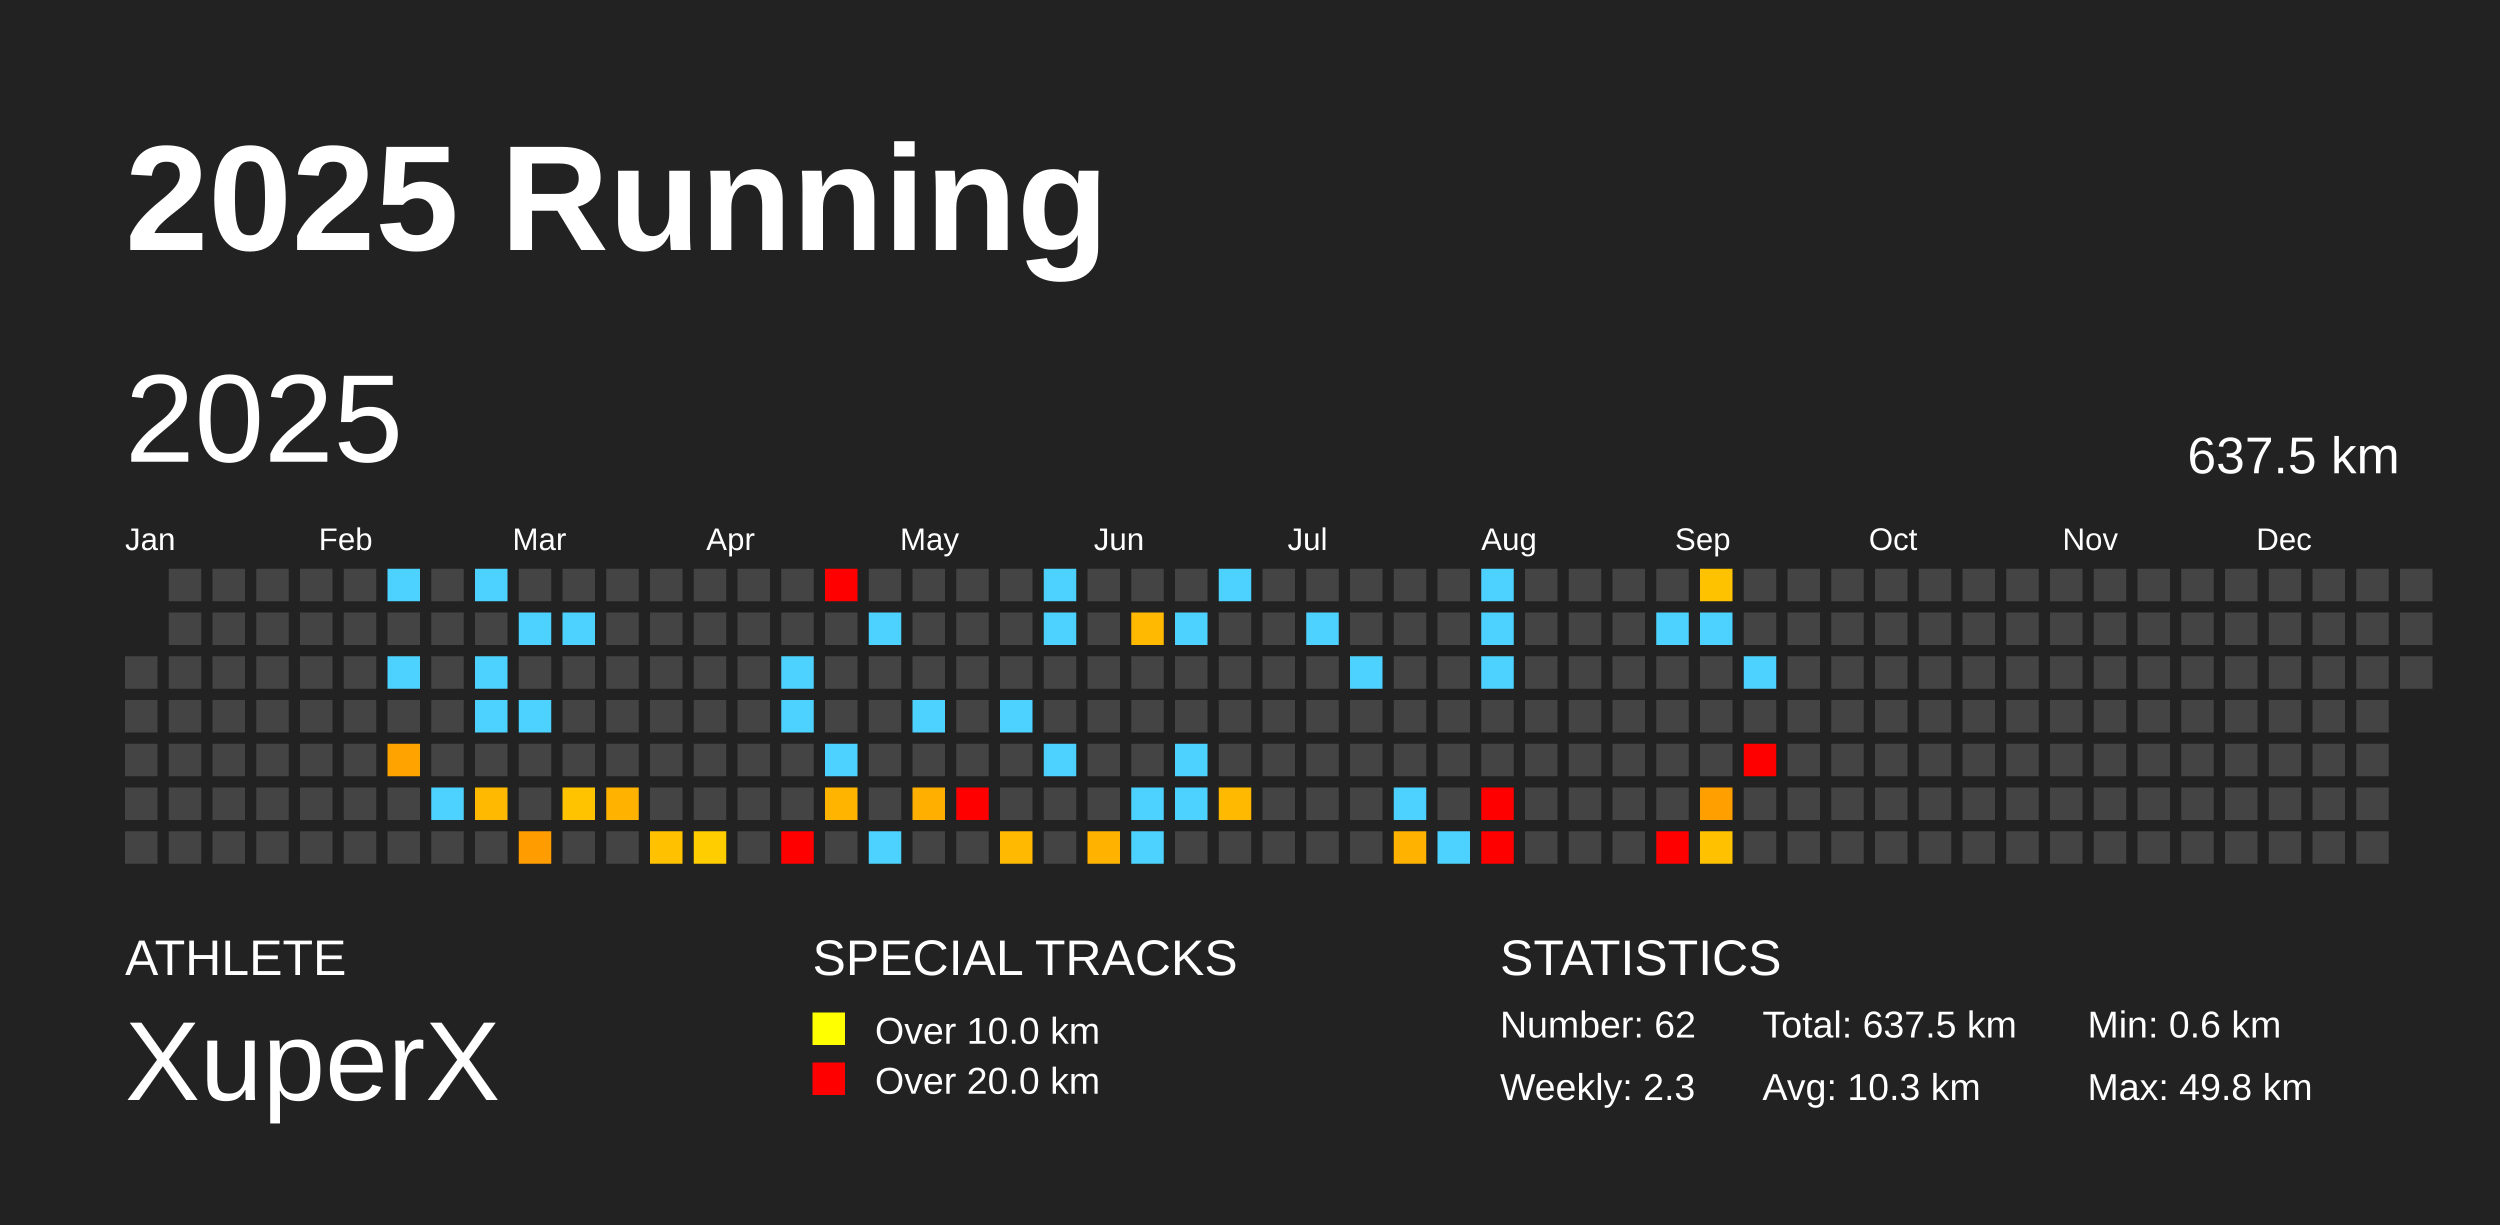
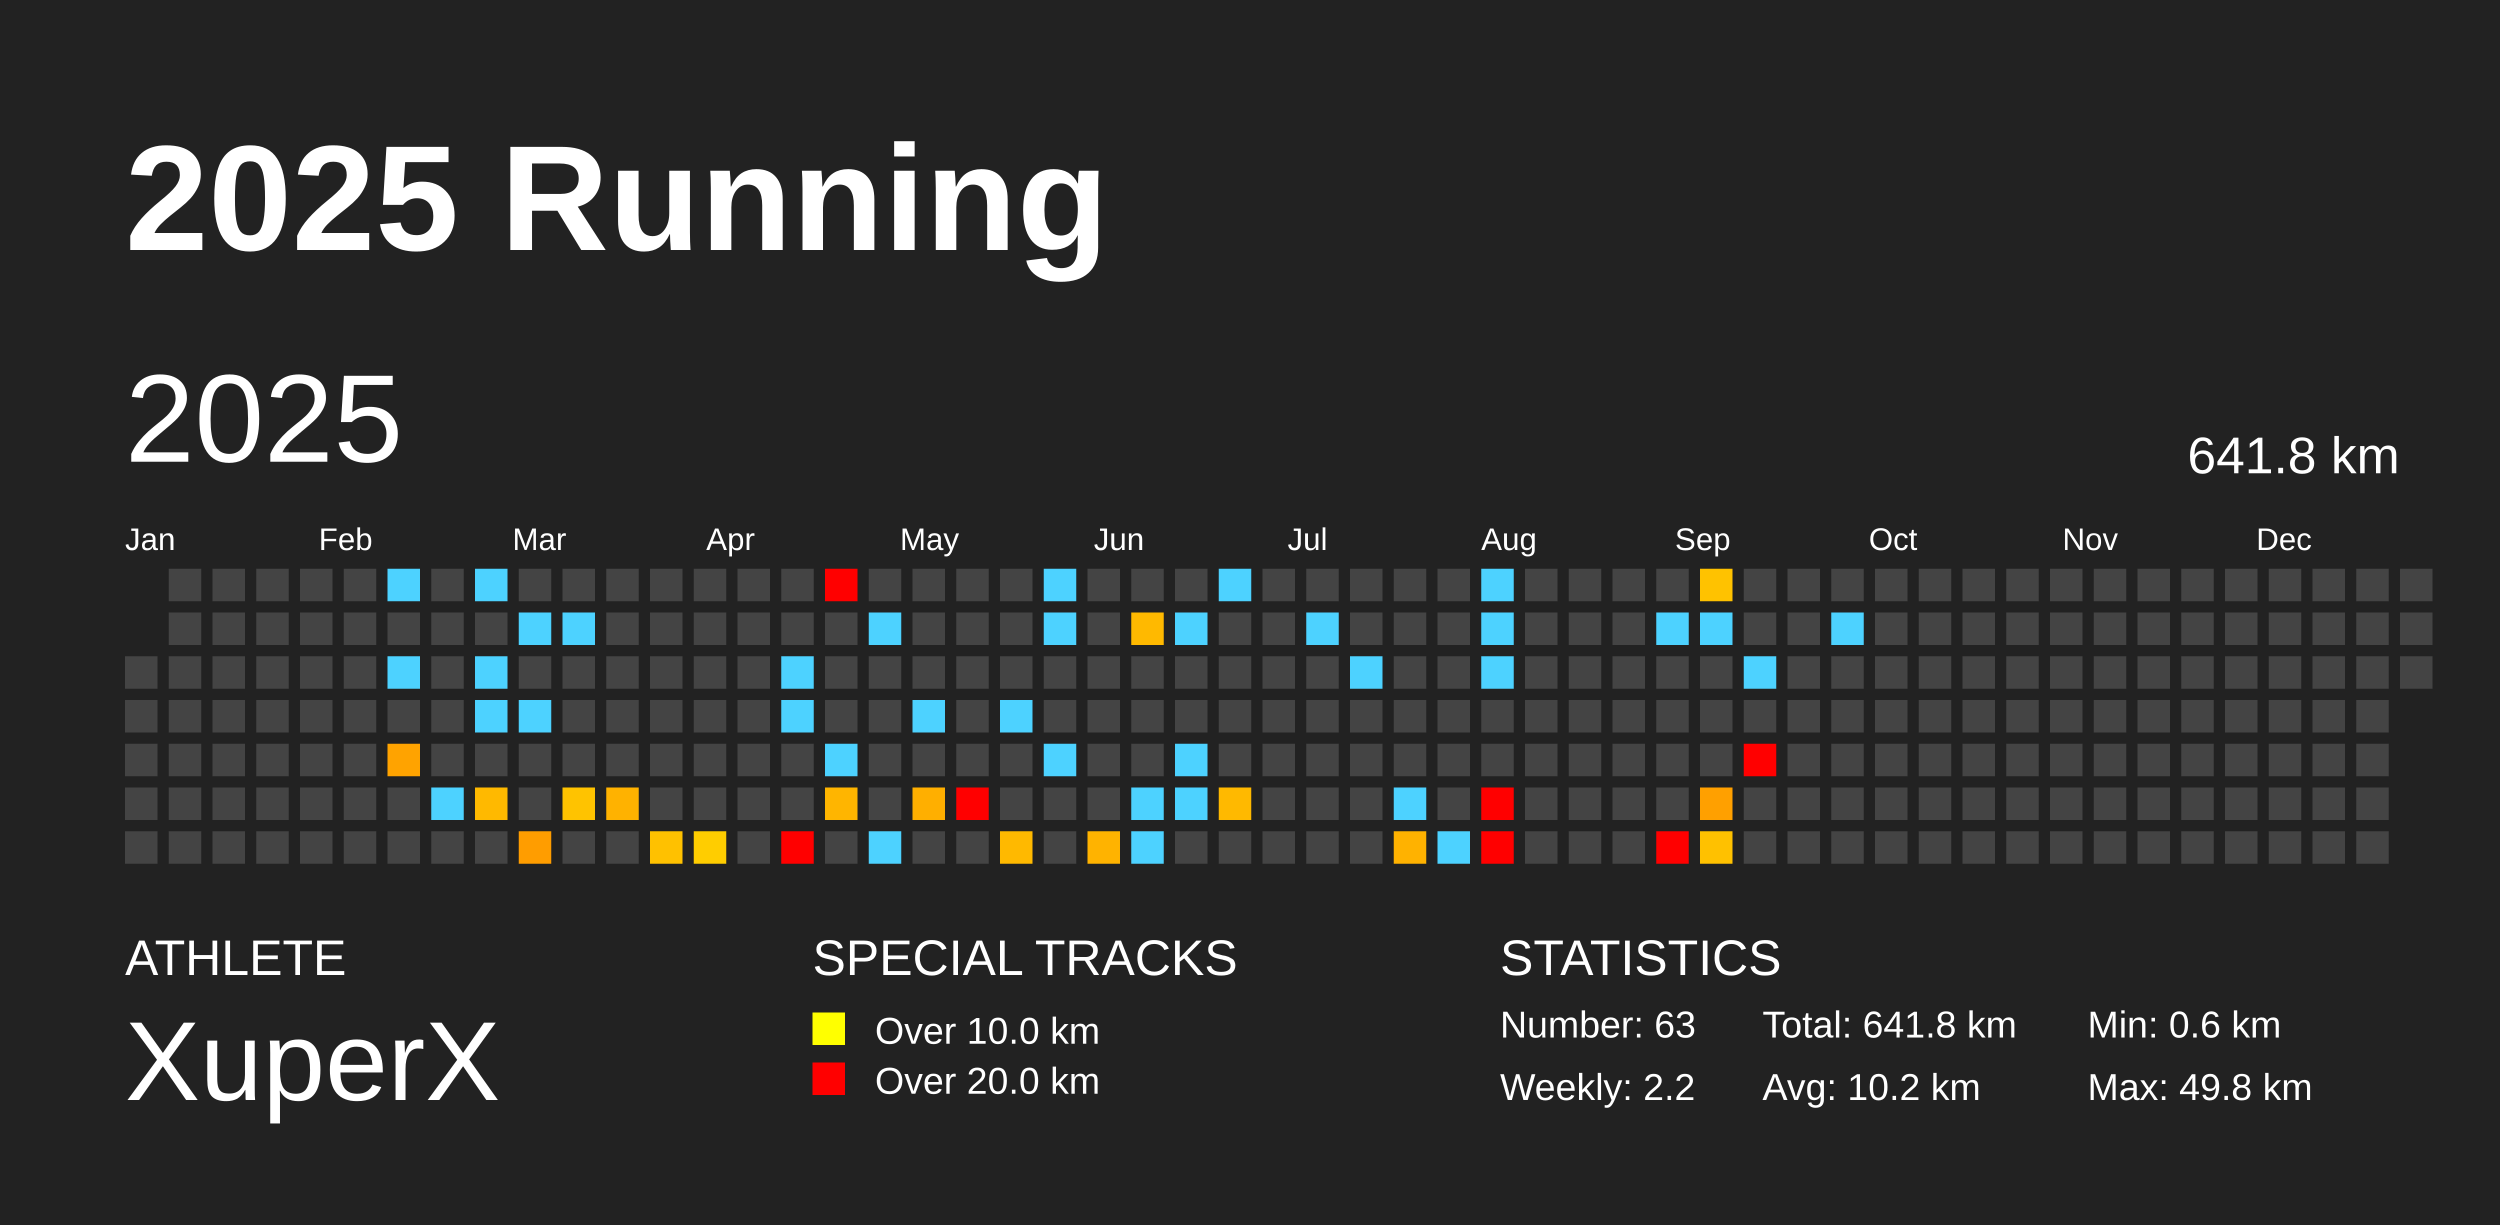
<svg xmlns="http://www.w3.org/2000/svg" baseProfile="full" height="98mm" version="1.1" viewBox="0,0,200,98" width="200mm">
  <defs />
  <rect fill="#222222" height="98" width="200" x="0" y="0" />
  <text fill="#FFFFFF" style="font-size:12px; font-family:Arial; font-weight:bold;" x="10" y="20">2025 Running</text>
  <text fill="#FFFFFF" style="font-size:4px; font-family:Arial" x="10" y="78">ATHLETE</text>
  <text fill="#FFFFFF" style="font-size:9px; font-family:Arial" x="10" y="88">XuperX</text>
  <text fill="#FFFFFF" style="font-size:4px; font-family:Arial" x="65" y="78">SPECIAL TRACKS</text>
  <rect fill="yellow" height="2.6" width="2.6" x="65" y="81" />
  <text fill="#FFFFFF" style="font-size:3px; font-family:Arial" x="70" y="83.5">Over 10.0 km</text>
  <rect fill="red" height="2.6" width="2.6" x="65" y="85" />
  <text fill="#FFFFFF" style="font-size:3px; font-family:Arial" x="70" y="87.5">Over 20.0 km</text>
  <text fill="#FFFFFF" style="font-size:4px; font-family:Arial" x="120" y="78">STATISTICS</text>
-   <text fill="#FFFFFF" style="font-size:3px; font-family:Arial" x="120" y="83">Number: 62</text>
-   <text fill="#FFFFFF" style="font-size:3px; font-family:Arial" x="120" y="88">Weekly: 2.3</text>
-   <text fill="#FFFFFF" style="font-size:3px; font-family:Arial" x="141" y="83">Total: 637.5 km</text>
-   <text fill="#FFFFFF" style="font-size:3px; font-family:Arial" x="141" y="88">Avg: 10.3 km</text>
+   <text fill="#FFFFFF" style="font-size:3px; font-family:Arial" x="120" y="83">Number: 63</text>
+   <text fill="#FFFFFF" style="font-size:3px; font-family:Arial" x="120" y="88">Weekly: 2.2</text>
+   <text fill="#FFFFFF" style="font-size:3px; font-family:Arial" x="141" y="83">Total: 641.8 km</text>
+   <text fill="#FFFFFF" style="font-size:3px; font-family:Arial" x="141" y="88">Avg: 10.2 km</text>
  <text fill="#FFFFFF" style="font-size:3px; font-family:Arial" x="167" y="83">Min: 0.6 km</text>
  <text fill="#FFFFFF" style="font-size:3px; font-family:Arial" x="167" y="88">Max: 49.8 km</text>
  <text dominant-baseline="hanging" fill="#FFFFFF" style="font-size:10.0px; font-family:Arial;" x="10" y="30">2025</text>
-   <text dominant-baseline="hanging" fill="#FFFFFF" style="font-size:4.125px; font-family:Arial;" x="175" y="35">637.5 km</text>
+   <text dominant-baseline="hanging" fill="#FFFFFF" style="font-size:4.125px; font-family:Arial;" x="175" y="35">641.8 km</text>
  <text fill="#FFFFFF" style="font-size:2.5px; font-family:Arial" x="10.0" y="44">Jan</text>
  <text fill="#FFFFFF" style="font-size:2.5px; font-family:Arial" x="25.5" y="44">Feb</text>
  <text fill="#FFFFFF" style="font-size:2.5px; font-family:Arial" x="41.0" y="44">Mar</text>
  <text fill="#FFFFFF" style="font-size:2.5px; font-family:Arial" x="56.5" y="44">Apr</text>
  <text fill="#FFFFFF" style="font-size:2.5px; font-family:Arial" x="72.0" y="44">May</text>
  <text fill="#FFFFFF" style="font-size:2.5px; font-family:Arial" x="87.5" y="44">Jun</text>
  <text fill="#FFFFFF" style="font-size:2.5px; font-family:Arial" x="103.0" y="44">Jul</text>
  <text fill="#FFFFFF" style="font-size:2.5px; font-family:Arial" x="118.5" y="44">Aug</text>
  <text fill="#FFFFFF" style="font-size:2.5px; font-family:Arial" x="134.0" y="44">Sep</text>
  <text fill="#FFFFFF" style="font-size:2.5px; font-family:Arial" x="149.5" y="44">Oct</text>
  <text fill="#FFFFFF" style="font-size:2.5px; font-family:Arial" x="165.0" y="44">Nov</text>
  <text fill="#FFFFFF" style="font-size:2.5px; font-family:Arial" x="180.5" y="44">Dec</text>
  <rect fill="#444444" height="2.6" width="2.6" x="10.0" y="52.5" />
  <rect fill="#444444" height="2.6" width="2.6" x="10.0" y="56.0" />
  <rect fill="#444444" height="2.6" width="2.6" x="10.0" y="59.5" />
  <rect fill="#444444" height="2.6" width="2.6" x="10.0" y="63.0" />
  <rect fill="#444444" height="2.6" width="2.6" x="10.0" y="66.5" />
  <rect fill="#444444" height="2.6" width="2.6" x="13.5" y="45.5" />
  <rect fill="#444444" height="2.6" width="2.6" x="13.5" y="49.0" />
  <rect fill="#444444" height="2.6" width="2.6" x="13.5" y="52.5" />
  <rect fill="#444444" height="2.6" width="2.6" x="13.5" y="56.0" />
  <rect fill="#444444" height="2.6" width="2.6" x="13.5" y="59.5" />
  <rect fill="#444444" height="2.6" width="2.6" x="13.5" y="63.0" />
  <rect fill="#444444" height="2.6" width="2.6" x="13.5" y="66.5" />
  <rect fill="#444444" height="2.6" width="2.6" x="17.0" y="45.5" />
  <rect fill="#444444" height="2.6" width="2.6" x="17.0" y="49.0" />
  <rect fill="#444444" height="2.6" width="2.6" x="17.0" y="52.5" />
  <rect fill="#444444" height="2.6" width="2.6" x="17.0" y="56.0" />
  <rect fill="#444444" height="2.6" width="2.6" x="17.0" y="59.5" />
  <rect fill="#444444" height="2.6" width="2.6" x="17.0" y="63.0" />
  <rect fill="#444444" height="2.6" width="2.6" x="17.0" y="66.5" />
  <rect fill="#444444" height="2.6" width="2.6" x="20.5" y="45.5" />
  <rect fill="#444444" height="2.6" width="2.6" x="20.5" y="49.0" />
  <rect fill="#444444" height="2.6" width="2.6" x="20.5" y="52.5" />
  <rect fill="#444444" height="2.6" width="2.6" x="20.5" y="56.0" />
  <rect fill="#444444" height="2.6" width="2.6" x="20.5" y="59.5" />
  <rect fill="#444444" height="2.6" width="2.6" x="20.5" y="63.0" />
  <rect fill="#444444" height="2.6" width="2.6" x="20.5" y="66.5" />
  <rect fill="#444444" height="2.6" width="2.6" x="24.0" y="45.5" />
  <rect fill="#444444" height="2.6" width="2.6" x="24.0" y="49.0" />
  <rect fill="#444444" height="2.6" width="2.6" x="24.0" y="52.5" />
  <rect fill="#444444" height="2.6" width="2.6" x="24.0" y="56.0" />
  <rect fill="#444444" height="2.6" width="2.6" x="24.0" y="59.5" />
  <rect fill="#444444" height="2.6" width="2.6" x="24.0" y="63.0" />
  <rect fill="#444444" height="2.6" width="2.6" x="24.0" y="66.5" />
  <rect fill="#444444" height="2.6" width="2.6" x="27.5" y="45.5" />
  <rect fill="#444444" height="2.6" width="2.6" x="27.5" y="49.0" />
  <rect fill="#444444" height="2.6" width="2.6" x="27.5" y="52.5" />
  <rect fill="#444444" height="2.6" width="2.6" x="27.5" y="56.0" />
  <rect fill="#444444" height="2.6" width="2.6" x="27.5" y="59.5" />
  <rect fill="#444444" height="2.6" width="2.6" x="27.5" y="63.0" />
  <rect fill="#444444" height="2.6" width="2.6" x="27.5" y="66.5" />
  <rect fill="#4dd2ff" height="2.6" width="2.6" x="31.0" y="45.5" />
  <rect fill="#444444" height="2.6" width="2.6" x="31.0" y="49.0" />
  <rect fill="#4dd2ff" height="2.6" width="2.6" x="31.0" y="52.5" />
  <rect fill="#444444" height="2.6" width="2.6" x="31.0" y="56.0" />
  <rect fill="#ffa300" height="2.6" width="2.6" x="31.0" y="59.5" />
  <rect fill="#444444" height="2.6" width="2.6" x="31.0" y="63.0" />
  <rect fill="#444444" height="2.6" width="2.6" x="31.0" y="66.5" />
  <rect fill="#444444" height="2.6" width="2.6" x="34.5" y="45.5" />
  <rect fill="#444444" height="2.6" width="2.6" x="34.5" y="49.0" />
  <rect fill="#444444" height="2.6" width="2.6" x="34.5" y="52.5" />
  <rect fill="#444444" height="2.6" width="2.6" x="34.5" y="56.0" />
  <rect fill="#444444" height="2.6" width="2.6" x="34.5" y="59.5" />
  <rect fill="#4dd2ff" height="2.6" width="2.6" x="34.5" y="63.0" />
  <rect fill="#444444" height="2.6" width="2.6" x="34.5" y="66.5" />
  <rect fill="#4dd2ff" height="2.6" width="2.6" x="38.0" y="45.5" />
  <rect fill="#444444" height="2.6" width="2.6" x="38.0" y="49.0" />
  <rect fill="#4dd2ff" height="2.6" width="2.6" x="38.0" y="52.5" />
  <rect fill="#4dd2ff" height="2.6" width="2.6" x="38.0" y="56.0" />
  <rect fill="#444444" height="2.6" width="2.6" x="38.0" y="59.5" />
  <rect fill="#ffb900" height="2.6" width="2.6" x="38.0" y="63.0" />
  <rect fill="#444444" height="2.6" width="2.6" x="38.0" y="66.5" />
  <rect fill="#444444" height="2.6" width="2.6" x="41.5" y="45.5" />
  <rect fill="#4dd2ff" height="2.6" width="2.6" x="41.5" y="49.0" />
  <rect fill="#444444" height="2.6" width="2.6" x="41.5" y="52.5" />
  <rect fill="#4dd2ff" height="2.6" width="2.6" x="41.5" y="56.0" />
  <rect fill="#444444" height="2.6" width="2.6" x="41.5" y="59.5" />
  <rect fill="#444444" height="2.6" width="2.6" x="41.5" y="63.0" />
  <rect fill="#ff9d00" height="2.6" width="2.6" x="41.5" y="66.5" />
  <rect fill="#444444" height="2.6" width="2.6" x="45.0" y="45.5" />
  <rect fill="#4dd2ff" height="2.6" width="2.6" x="45.0" y="49.0" />
  <rect fill="#444444" height="2.6" width="2.6" x="45.0" y="52.5" />
  <rect fill="#444444" height="2.6" width="2.6" x="45.0" y="56.0" />
  <rect fill="#444444" height="2.6" width="2.6" x="45.0" y="59.5" />
  <rect fill="#ffc300" height="2.6" width="2.6" x="45.0" y="63.0" />
  <rect fill="#444444" height="2.6" width="2.6" x="45.0" y="66.5" />
  <rect fill="#444444" height="2.6" width="2.6" x="48.5" y="45.5" />
  <rect fill="#444444" height="2.6" width="2.6" x="48.5" y="49.0" />
  <rect fill="#444444" height="2.6" width="2.6" x="48.5" y="52.5" />
  <rect fill="#444444" height="2.6" width="2.6" x="48.5" y="56.0" />
  <rect fill="#444444" height="2.6" width="2.6" x="48.5" y="59.5" />
  <rect fill="#ffb200" height="2.6" width="2.6" x="48.5" y="63.0" />
  <rect fill="#444444" height="2.6" width="2.6" x="48.5" y="66.5" />
  <rect fill="#444444" height="2.6" width="2.6" x="52.0" y="45.5" />
  <rect fill="#444444" height="2.6" width="2.6" x="52.0" y="49.0" />
  <rect fill="#444444" height="2.6" width="2.6" x="52.0" y="52.5" />
  <rect fill="#444444" height="2.6" width="2.6" x="52.0" y="56.0" />
  <rect fill="#444444" height="2.6" width="2.6" x="52.0" y="59.5" />
  <rect fill="#444444" height="2.6" width="2.6" x="52.0" y="63.0" />
  <rect fill="#ffc100" height="2.6" width="2.6" x="52.0" y="66.5" />
  <rect fill="#444444" height="2.6" width="2.6" x="55.5" y="45.5" />
  <rect fill="#444444" height="2.6" width="2.6" x="55.5" y="49.0" />
  <rect fill="#444444" height="2.6" width="2.6" x="55.5" y="52.5" />
  <rect fill="#444444" height="2.6" width="2.6" x="55.5" y="56.0" />
  <rect fill="#444444" height="2.6" width="2.6" x="55.5" y="59.5" />
  <rect fill="#444444" height="2.6" width="2.6" x="55.5" y="63.0" />
  <rect fill="#ffcd00" height="2.6" width="2.6" x="55.5" y="66.5" />
  <rect fill="#444444" height="2.6" width="2.6" x="59.0" y="45.5" />
  <rect fill="#444444" height="2.6" width="2.6" x="59.0" y="49.0" />
  <rect fill="#444444" height="2.6" width="2.6" x="59.0" y="52.5" />
  <rect fill="#444444" height="2.6" width="2.6" x="59.0" y="56.0" />
  <rect fill="#444444" height="2.6" width="2.6" x="59.0" y="59.5" />
  <rect fill="#444444" height="2.6" width="2.6" x="59.0" y="63.0" />
  <rect fill="#444444" height="2.6" width="2.6" x="59.0" y="66.5" />
  <rect fill="#444444" height="2.6" width="2.6" x="62.5" y="45.5" />
  <rect fill="#444444" height="2.6" width="2.6" x="62.5" y="49.0" />
  <rect fill="#4dd2ff" height="2.6" width="2.6" x="62.5" y="52.5" />
  <rect fill="#4dd2ff" height="2.6" width="2.6" x="62.5" y="56.0" />
  <rect fill="#444444" height="2.6" width="2.6" x="62.5" y="59.5" />
  <rect fill="#444444" height="2.6" width="2.6" x="62.5" y="63.0" />
  <rect fill="red" height="2.6" width="2.6" x="62.5" y="66.5" />
  <rect fill="red" height="2.6" width="2.6" x="66.0" y="45.5" />
  <rect fill="#444444" height="2.6" width="2.6" x="66.0" y="49.0" />
  <rect fill="#444444" height="2.6" width="2.6" x="66.0" y="52.5" />
  <rect fill="#444444" height="2.6" width="2.6" x="66.0" y="56.0" />
  <rect fill="#4dd2ff" height="2.6" width="2.6" x="66.0" y="59.5" />
  <rect fill="#ffb500" height="2.6" width="2.6" x="66.0" y="63.0" />
  <rect fill="#444444" height="2.6" width="2.6" x="66.0" y="66.5" />
  <rect fill="#444444" height="2.6" width="2.6" x="69.5" y="45.5" />
  <rect fill="#4dd2ff" height="2.6" width="2.6" x="69.5" y="49.0" />
  <rect fill="#444444" height="2.6" width="2.6" x="69.5" y="52.5" />
  <rect fill="#444444" height="2.6" width="2.6" x="69.5" y="56.0" />
  <rect fill="#444444" height="2.6" width="2.6" x="69.5" y="59.5" />
  <rect fill="#444444" height="2.6" width="2.6" x="69.5" y="63.0" />
  <rect fill="#4dd2ff" height="2.6" width="2.6" x="69.5" y="66.5" />
  <rect fill="#444444" height="2.6" width="2.6" x="73.0" y="45.5" />
  <rect fill="#444444" height="2.6" width="2.6" x="73.0" y="49.0" />
  <rect fill="#444444" height="2.6" width="2.6" x="73.0" y="52.5" />
  <rect fill="#4dd2ff" height="2.6" width="2.6" x="73.0" y="56.0" />
  <rect fill="#444444" height="2.6" width="2.6" x="73.0" y="59.5" />
  <rect fill="#ffaf00" height="2.6" width="2.6" x="73.0" y="63.0" />
  <rect fill="#444444" height="2.6" width="2.6" x="73.0" y="66.5" />
  <rect fill="#444444" height="2.6" width="2.6" x="76.5" y="45.5" />
  <rect fill="#444444" height="2.6" width="2.6" x="76.5" y="49.0" />
  <rect fill="#444444" height="2.6" width="2.6" x="76.5" y="52.5" />
  <rect fill="#444444" height="2.6" width="2.6" x="76.5" y="56.0" />
  <rect fill="#444444" height="2.6" width="2.6" x="76.5" y="59.5" />
  <rect fill="red" height="2.6" width="2.6" x="76.5" y="63.0" />
  <rect fill="#444444" height="2.6" width="2.6" x="76.5" y="66.5" />
  <rect fill="#444444" height="2.6" width="2.6" x="80.0" y="45.5" />
  <rect fill="#444444" height="2.6" width="2.6" x="80.0" y="49.0" />
  <rect fill="#444444" height="2.6" width="2.6" x="80.0" y="52.5" />
  <rect fill="#4dd2ff" height="2.6" width="2.6" x="80.0" y="56.0" />
  <rect fill="#444444" height="2.6" width="2.6" x="80.0" y="59.5" />
  <rect fill="#444444" height="2.6" width="2.6" x="80.0" y="63.0" />
  <rect fill="#ffb900" height="2.6" width="2.6" x="80.0" y="66.5" />
  <rect fill="#4dd2ff" height="2.6" width="2.6" x="83.5" y="45.5" />
  <rect fill="#4dd2ff" height="2.6" width="2.6" x="83.5" y="49.0" />
  <rect fill="#444444" height="2.6" width="2.6" x="83.5" y="52.5" />
  <rect fill="#444444" height="2.6" width="2.6" x="83.5" y="56.0" />
  <rect fill="#4dd2ff" height="2.6" width="2.6" x="83.5" y="59.5" />
  <rect fill="#444444" height="2.6" width="2.6" x="83.5" y="63.0" />
  <rect fill="#444444" height="2.6" width="2.6" x="83.5" y="66.5" />
  <rect fill="#444444" height="2.6" width="2.6" x="87.0" y="45.5" />
  <rect fill="#444444" height="2.6" width="2.6" x="87.0" y="49.0" />
  <rect fill="#444444" height="2.6" width="2.6" x="87.0" y="52.5" />
  <rect fill="#444444" height="2.6" width="2.6" x="87.0" y="56.0" />
  <rect fill="#444444" height="2.6" width="2.6" x="87.0" y="59.5" />
  <rect fill="#444444" height="2.6" width="2.6" x="87.0" y="63.0" />
  <rect fill="#ffb300" height="2.6" width="2.6" x="87.0" y="66.5" />
  <rect fill="#444444" height="2.6" width="2.6" x="90.5" y="45.5" />
  <rect fill="#ffb900" height="2.6" width="2.6" x="90.5" y="49.0" />
  <rect fill="#444444" height="2.6" width="2.6" x="90.5" y="52.5" />
  <rect fill="#444444" height="2.6" width="2.6" x="90.5" y="56.0" />
  <rect fill="#444444" height="2.6" width="2.6" x="90.5" y="59.5" />
  <rect fill="#4dd2ff" height="2.6" width="2.6" x="90.5" y="63.0" />
  <rect fill="#4dd2ff" height="2.6" width="2.6" x="90.5" y="66.5" />
  <rect fill="#444444" height="2.6" width="2.6" x="94.0" y="45.5" />
  <rect fill="#4dd2ff" height="2.6" width="2.6" x="94.0" y="49.0" />
  <rect fill="#444444" height="2.6" width="2.6" x="94.0" y="52.5" />
  <rect fill="#444444" height="2.6" width="2.6" x="94.0" y="56.0" />
  <rect fill="#4dd2ff" height="2.6" width="2.6" x="94.0" y="59.5" />
  <rect fill="#4dd2ff" height="2.6" width="2.6" x="94.0" y="63.0" />
  <rect fill="#444444" height="2.6" width="2.6" x="94.0" y="66.5" />
  <rect fill="#4dd2ff" height="2.6" width="2.6" x="97.5" y="45.5" />
  <rect fill="#444444" height="2.6" width="2.6" x="97.5" y="49.0" />
  <rect fill="#444444" height="2.6" width="2.6" x="97.5" y="52.5" />
  <rect fill="#444444" height="2.6" width="2.6" x="97.5" y="56.0" />
  <rect fill="#444444" height="2.6" width="2.6" x="97.5" y="59.5" />
  <rect fill="#ffb900" height="2.6" width="2.6" x="97.5" y="63.0" />
  <rect fill="#444444" height="2.6" width="2.6" x="97.5" y="66.5" />
  <rect fill="#444444" height="2.6" width="2.6" x="101.0" y="45.5" />
  <rect fill="#444444" height="2.6" width="2.6" x="101.0" y="49.0" />
  <rect fill="#444444" height="2.6" width="2.6" x="101.0" y="52.5" />
  <rect fill="#444444" height="2.6" width="2.6" x="101.0" y="56.0" />
  <rect fill="#444444" height="2.6" width="2.6" x="101.0" y="59.5" />
  <rect fill="#444444" height="2.6" width="2.6" x="101.0" y="63.0" />
  <rect fill="#444444" height="2.6" width="2.6" x="101.0" y="66.5" />
  <rect fill="#444444" height="2.6" width="2.6" x="104.5" y="45.5" />
  <rect fill="#4dd2ff" height="2.6" width="2.6" x="104.5" y="49.0" />
  <rect fill="#444444" height="2.6" width="2.6" x="104.5" y="52.5" />
  <rect fill="#444444" height="2.6" width="2.6" x="104.5" y="56.0" />
  <rect fill="#444444" height="2.6" width="2.6" x="104.5" y="59.5" />
  <rect fill="#444444" height="2.6" width="2.6" x="104.5" y="63.0" />
  <rect fill="#444444" height="2.6" width="2.6" x="104.5" y="66.5" />
  <rect fill="#444444" height="2.6" width="2.6" x="108.0" y="45.5" />
  <rect fill="#444444" height="2.6" width="2.6" x="108.0" y="49.0" />
  <rect fill="#4dd2ff" height="2.6" width="2.6" x="108.0" y="52.5" />
  <rect fill="#444444" height="2.6" width="2.6" x="108.0" y="56.0" />
  <rect fill="#444444" height="2.6" width="2.6" x="108.0" y="59.5" />
  <rect fill="#444444" height="2.6" width="2.6" x="108.0" y="63.0" />
  <rect fill="#444444" height="2.6" width="2.6" x="108.0" y="66.5" />
  <rect fill="#444444" height="2.6" width="2.6" x="111.5" y="45.5" />
  <rect fill="#444444" height="2.6" width="2.6" x="111.5" y="49.0" />
  <rect fill="#444444" height="2.6" width="2.6" x="111.5" y="52.5" />
  <rect fill="#444444" height="2.6" width="2.6" x="111.5" y="56.0" />
  <rect fill="#444444" height="2.6" width="2.6" x="111.5" y="59.5" />
  <rect fill="#4dd2ff" height="2.6" width="2.6" x="111.5" y="63.0" />
  <rect fill="#ffb200" height="2.6" width="2.6" x="111.5" y="66.5" />
  <rect fill="#444444" height="2.6" width="2.6" x="115.0" y="45.5" />
  <rect fill="#444444" height="2.6" width="2.6" x="115.0" y="49.0" />
  <rect fill="#444444" height="2.6" width="2.6" x="115.0" y="52.5" />
  <rect fill="#444444" height="2.6" width="2.6" x="115.0" y="56.0" />
  <rect fill="#444444" height="2.6" width="2.6" x="115.0" y="59.5" />
  <rect fill="#444444" height="2.6" width="2.6" x="115.0" y="63.0" />
  <rect fill="#4dd2ff" height="2.6" width="2.6" x="115.0" y="66.5" />
  <rect fill="#4dd2ff" height="2.6" width="2.6" x="118.5" y="45.5" />
  <rect fill="#4dd2ff" height="2.6" width="2.6" x="118.5" y="49.0" />
  <rect fill="#4dd2ff" height="2.6" width="2.6" x="118.5" y="52.5" />
  <rect fill="#444444" height="2.6" width="2.6" x="118.5" y="56.0" />
  <rect fill="#444444" height="2.6" width="2.6" x="118.5" y="59.5" />
  <rect fill="red" height="2.6" width="2.6" x="118.5" y="63.0" />
  <rect fill="red" height="2.6" width="2.6" x="118.5" y="66.5" />
  <rect fill="#444444" height="2.6" width="2.6" x="122.0" y="45.5" />
  <rect fill="#444444" height="2.6" width="2.6" x="122.0" y="49.0" />
  <rect fill="#444444" height="2.6" width="2.6" x="122.0" y="52.5" />
  <rect fill="#444444" height="2.6" width="2.6" x="122.0" y="56.0" />
  <rect fill="#444444" height="2.6" width="2.6" x="122.0" y="59.5" />
  <rect fill="#444444" height="2.6" width="2.6" x="122.0" y="63.0" />
  <rect fill="#444444" height="2.6" width="2.6" x="122.0" y="66.5" />
  <rect fill="#444444" height="2.6" width="2.6" x="125.5" y="45.5" />
  <rect fill="#444444" height="2.6" width="2.6" x="125.5" y="49.0" />
  <rect fill="#444444" height="2.6" width="2.6" x="125.5" y="52.5" />
  <rect fill="#444444" height="2.6" width="2.6" x="125.5" y="56.0" />
  <rect fill="#444444" height="2.6" width="2.6" x="125.5" y="59.5" />
  <rect fill="#444444" height="2.6" width="2.6" x="125.5" y="63.0" />
  <rect fill="#444444" height="2.6" width="2.6" x="125.5" y="66.5" />
  <rect fill="#444444" height="2.6" width="2.6" x="129.0" y="45.5" />
  <rect fill="#444444" height="2.6" width="2.6" x="129.0" y="49.0" />
  <rect fill="#444444" height="2.6" width="2.6" x="129.0" y="52.5" />
  <rect fill="#444444" height="2.6" width="2.6" x="129.0" y="56.0" />
  <rect fill="#444444" height="2.6" width="2.6" x="129.0" y="59.5" />
  <rect fill="#444444" height="2.6" width="2.6" x="129.0" y="63.0" />
  <rect fill="#444444" height="2.6" width="2.6" x="129.0" y="66.5" />
  <rect fill="#444444" height="2.6" width="2.6" x="132.5" y="45.5" />
  <rect fill="#4dd2ff" height="2.6" width="2.6" x="132.5" y="49.0" />
  <rect fill="#444444" height="2.6" width="2.6" x="132.5" y="52.5" />
  <rect fill="#444444" height="2.6" width="2.6" x="132.5" y="56.0" />
  <rect fill="#444444" height="2.6" width="2.6" x="132.5" y="59.5" />
  <rect fill="#444444" height="2.6" width="2.6" x="132.5" y="63.0" />
  <rect fill="red" height="2.6" width="2.6" x="132.5" y="66.5" />
  <rect fill="#ffc200" height="2.6" width="2.6" x="136.0" y="45.5" />
  <rect fill="#4dd2ff" height="2.6" width="2.6" x="136.0" y="49.0" />
  <rect fill="#444444" height="2.6" width="2.6" x="136.0" y="52.5" />
  <rect fill="#444444" height="2.6" width="2.6" x="136.0" y="56.0" />
  <rect fill="#444444" height="2.6" width="2.6" x="136.0" y="59.5" />
  <rect fill="#ffa000" height="2.6" width="2.6" x="136.0" y="63.0" />
  <rect fill="#ffc100" height="2.6" width="2.6" x="136.0" y="66.5" />
  <rect fill="#444444" height="2.6" width="2.6" x="139.5" y="45.5" />
  <rect fill="#444444" height="2.6" width="2.6" x="139.5" y="49.0" />
  <rect fill="#4dd2ff" height="2.6" width="2.6" x="139.5" y="52.5" />
  <rect fill="#444444" height="2.6" width="2.6" x="139.5" y="56.0" />
  <rect fill="red" height="2.6" width="2.6" x="139.5" y="59.5" />
  <rect fill="#444444" height="2.6" width="2.6" x="139.5" y="63.0" />
  <rect fill="#444444" height="2.6" width="2.6" x="139.5" y="66.5" />
  <rect fill="#444444" height="2.6" width="2.6" x="143.0" y="45.5" />
  <rect fill="#444444" height="2.6" width="2.6" x="143.0" y="49.0" />
  <rect fill="#444444" height="2.6" width="2.6" x="143.0" y="52.5" />
  <rect fill="#444444" height="2.6" width="2.6" x="143.0" y="56.0" />
  <rect fill="#444444" height="2.6" width="2.6" x="143.0" y="59.5" />
  <rect fill="#444444" height="2.6" width="2.6" x="143.0" y="63.0" />
  <rect fill="#444444" height="2.6" width="2.6" x="143.0" y="66.5" />
  <rect fill="#444444" height="2.6" width="2.6" x="146.5" y="45.5" />
-   <rect fill="#444444" height="2.6" width="2.6" x="146.5" y="49.0" />
+   <rect fill="#4dd2ff" height="2.6" width="2.6" x="146.5" y="49.0" />
  <rect fill="#444444" height="2.6" width="2.6" x="146.5" y="52.5" />
  <rect fill="#444444" height="2.6" width="2.6" x="146.5" y="56.0" />
  <rect fill="#444444" height="2.6" width="2.6" x="146.5" y="59.5" />
  <rect fill="#444444" height="2.6" width="2.6" x="146.5" y="63.0" />
  <rect fill="#444444" height="2.6" width="2.6" x="146.5" y="66.5" />
  <rect fill="#444444" height="2.6" width="2.6" x="150.0" y="45.5" />
  <rect fill="#444444" height="2.6" width="2.6" x="150.0" y="49.0" />
  <rect fill="#444444" height="2.6" width="2.6" x="150.0" y="52.5" />
  <rect fill="#444444" height="2.6" width="2.6" x="150.0" y="56.0" />
  <rect fill="#444444" height="2.6" width="2.6" x="150.0" y="59.5" />
  <rect fill="#444444" height="2.6" width="2.6" x="150.0" y="63.0" />
  <rect fill="#444444" height="2.6" width="2.6" x="150.0" y="66.5" />
  <rect fill="#444444" height="2.6" width="2.6" x="153.5" y="45.5" />
  <rect fill="#444444" height="2.6" width="2.6" x="153.5" y="49.0" />
  <rect fill="#444444" height="2.6" width="2.6" x="153.5" y="52.5" />
  <rect fill="#444444" height="2.6" width="2.6" x="153.5" y="56.0" />
  <rect fill="#444444" height="2.6" width="2.6" x="153.5" y="59.5" />
  <rect fill="#444444" height="2.6" width="2.6" x="153.5" y="63.0" />
  <rect fill="#444444" height="2.6" width="2.6" x="153.5" y="66.5" />
  <rect fill="#444444" height="2.6" width="2.6" x="157.0" y="45.5" />
  <rect fill="#444444" height="2.6" width="2.6" x="157.0" y="49.0" />
  <rect fill="#444444" height="2.6" width="2.6" x="157.0" y="52.5" />
  <rect fill="#444444" height="2.6" width="2.6" x="157.0" y="56.0" />
  <rect fill="#444444" height="2.6" width="2.6" x="157.0" y="59.5" />
  <rect fill="#444444" height="2.6" width="2.6" x="157.0" y="63.0" />
  <rect fill="#444444" height="2.6" width="2.6" x="157.0" y="66.5" />
  <rect fill="#444444" height="2.6" width="2.6" x="160.5" y="45.5" />
  <rect fill="#444444" height="2.6" width="2.6" x="160.5" y="49.0" />
  <rect fill="#444444" height="2.6" width="2.6" x="160.5" y="52.5" />
  <rect fill="#444444" height="2.6" width="2.6" x="160.5" y="56.0" />
  <rect fill="#444444" height="2.6" width="2.6" x="160.5" y="59.5" />
  <rect fill="#444444" height="2.6" width="2.6" x="160.5" y="63.0" />
  <rect fill="#444444" height="2.6" width="2.6" x="160.5" y="66.5" />
  <rect fill="#444444" height="2.6" width="2.6" x="164.0" y="45.5" />
  <rect fill="#444444" height="2.6" width="2.6" x="164.0" y="49.0" />
  <rect fill="#444444" height="2.6" width="2.6" x="164.0" y="52.5" />
  <rect fill="#444444" height="2.6" width="2.6" x="164.0" y="56.0" />
  <rect fill="#444444" height="2.6" width="2.6" x="164.0" y="59.5" />
  <rect fill="#444444" height="2.6" width="2.6" x="164.0" y="63.0" />
  <rect fill="#444444" height="2.6" width="2.6" x="164.0" y="66.5" />
  <rect fill="#444444" height="2.6" width="2.6" x="167.5" y="45.5" />
  <rect fill="#444444" height="2.6" width="2.6" x="167.5" y="49.0" />
  <rect fill="#444444" height="2.6" width="2.6" x="167.5" y="52.5" />
  <rect fill="#444444" height="2.6" width="2.6" x="167.5" y="56.0" />
  <rect fill="#444444" height="2.6" width="2.6" x="167.5" y="59.5" />
  <rect fill="#444444" height="2.6" width="2.6" x="167.5" y="63.0" />
  <rect fill="#444444" height="2.6" width="2.6" x="167.5" y="66.5" />
  <rect fill="#444444" height="2.6" width="2.6" x="171.0" y="45.5" />
  <rect fill="#444444" height="2.6" width="2.6" x="171.0" y="49.0" />
  <rect fill="#444444" height="2.6" width="2.6" x="171.0" y="52.5" />
  <rect fill="#444444" height="2.6" width="2.6" x="171.0" y="56.0" />
  <rect fill="#444444" height="2.6" width="2.6" x="171.0" y="59.5" />
  <rect fill="#444444" height="2.6" width="2.6" x="171.0" y="63.0" />
  <rect fill="#444444" height="2.6" width="2.6" x="171.0" y="66.5" />
  <rect fill="#444444" height="2.6" width="2.6" x="174.5" y="45.5" />
  <rect fill="#444444" height="2.6" width="2.6" x="174.5" y="49.0" />
  <rect fill="#444444" height="2.6" width="2.6" x="174.5" y="52.5" />
  <rect fill="#444444" height="2.6" width="2.6" x="174.5" y="56.0" />
  <rect fill="#444444" height="2.6" width="2.6" x="174.5" y="59.5" />
  <rect fill="#444444" height="2.6" width="2.6" x="174.5" y="63.0" />
  <rect fill="#444444" height="2.6" width="2.6" x="174.5" y="66.5" />
  <rect fill="#444444" height="2.6" width="2.6" x="178.0" y="45.5" />
  <rect fill="#444444" height="2.6" width="2.6" x="178.0" y="49.0" />
  <rect fill="#444444" height="2.6" width="2.6" x="178.0" y="52.5" />
  <rect fill="#444444" height="2.6" width="2.6" x="178.0" y="56.0" />
  <rect fill="#444444" height="2.6" width="2.6" x="178.0" y="59.5" />
  <rect fill="#444444" height="2.6" width="2.6" x="178.0" y="63.0" />
  <rect fill="#444444" height="2.6" width="2.6" x="178.0" y="66.5" />
  <rect fill="#444444" height="2.6" width="2.6" x="181.5" y="45.5" />
  <rect fill="#444444" height="2.6" width="2.6" x="181.5" y="49.0" />
  <rect fill="#444444" height="2.6" width="2.6" x="181.5" y="52.5" />
  <rect fill="#444444" height="2.6" width="2.6" x="181.5" y="56.0" />
  <rect fill="#444444" height="2.6" width="2.6" x="181.5" y="59.5" />
  <rect fill="#444444" height="2.6" width="2.6" x="181.5" y="63.0" />
  <rect fill="#444444" height="2.6" width="2.6" x="181.5" y="66.5" />
  <rect fill="#444444" height="2.6" width="2.6" x="185.0" y="45.5" />
  <rect fill="#444444" height="2.6" width="2.6" x="185.0" y="49.0" />
  <rect fill="#444444" height="2.6" width="2.6" x="185.0" y="52.5" />
  <rect fill="#444444" height="2.6" width="2.6" x="185.0" y="56.0" />
  <rect fill="#444444" height="2.6" width="2.6" x="185.0" y="59.5" />
  <rect fill="#444444" height="2.6" width="2.6" x="185.0" y="63.0" />
  <rect fill="#444444" height="2.6" width="2.6" x="185.0" y="66.5" />
  <rect fill="#444444" height="2.6" width="2.6" x="188.5" y="45.5" />
  <rect fill="#444444" height="2.6" width="2.6" x="188.5" y="49.0" />
  <rect fill="#444444" height="2.6" width="2.6" x="188.5" y="52.5" />
  <rect fill="#444444" height="2.6" width="2.6" x="188.5" y="56.0" />
  <rect fill="#444444" height="2.6" width="2.6" x="188.5" y="59.5" />
  <rect fill="#444444" height="2.6" width="2.6" x="188.5" y="63.0" />
  <rect fill="#444444" height="2.6" width="2.6" x="188.5" y="66.5" />
  <rect fill="#444444" height="2.6" width="2.6" x="192.0" y="45.5" />
  <rect fill="#444444" height="2.6" width="2.6" x="192.0" y="49.0" />
  <rect fill="#444444" height="2.6" width="2.6" x="192.0" y="52.5" />
</svg>
